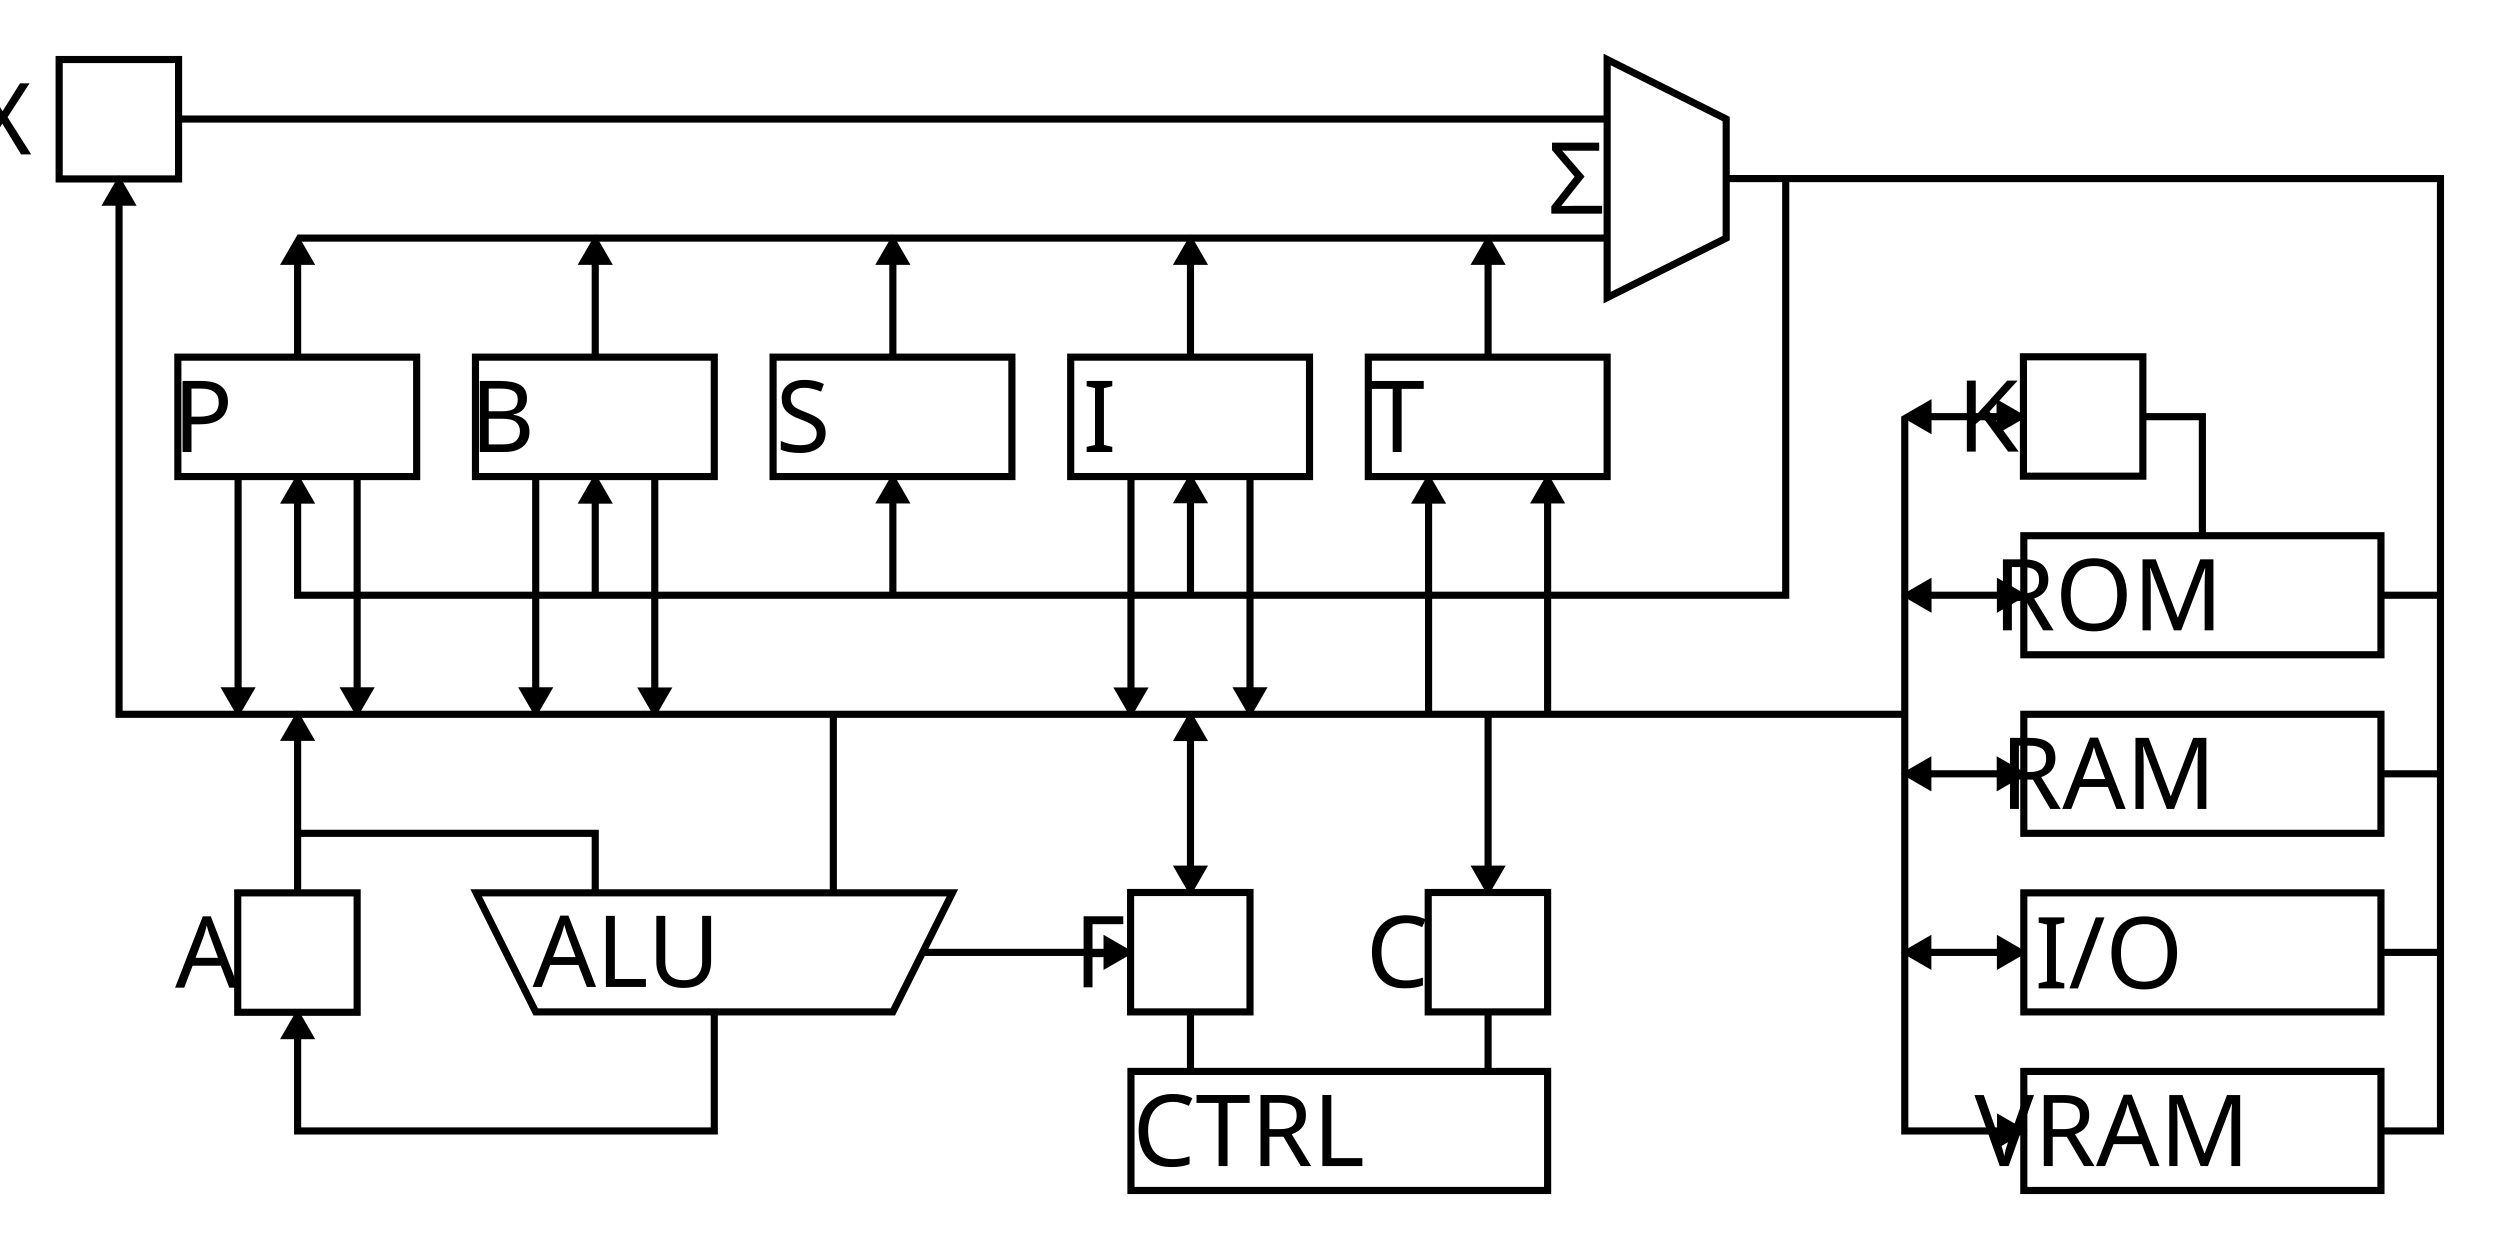
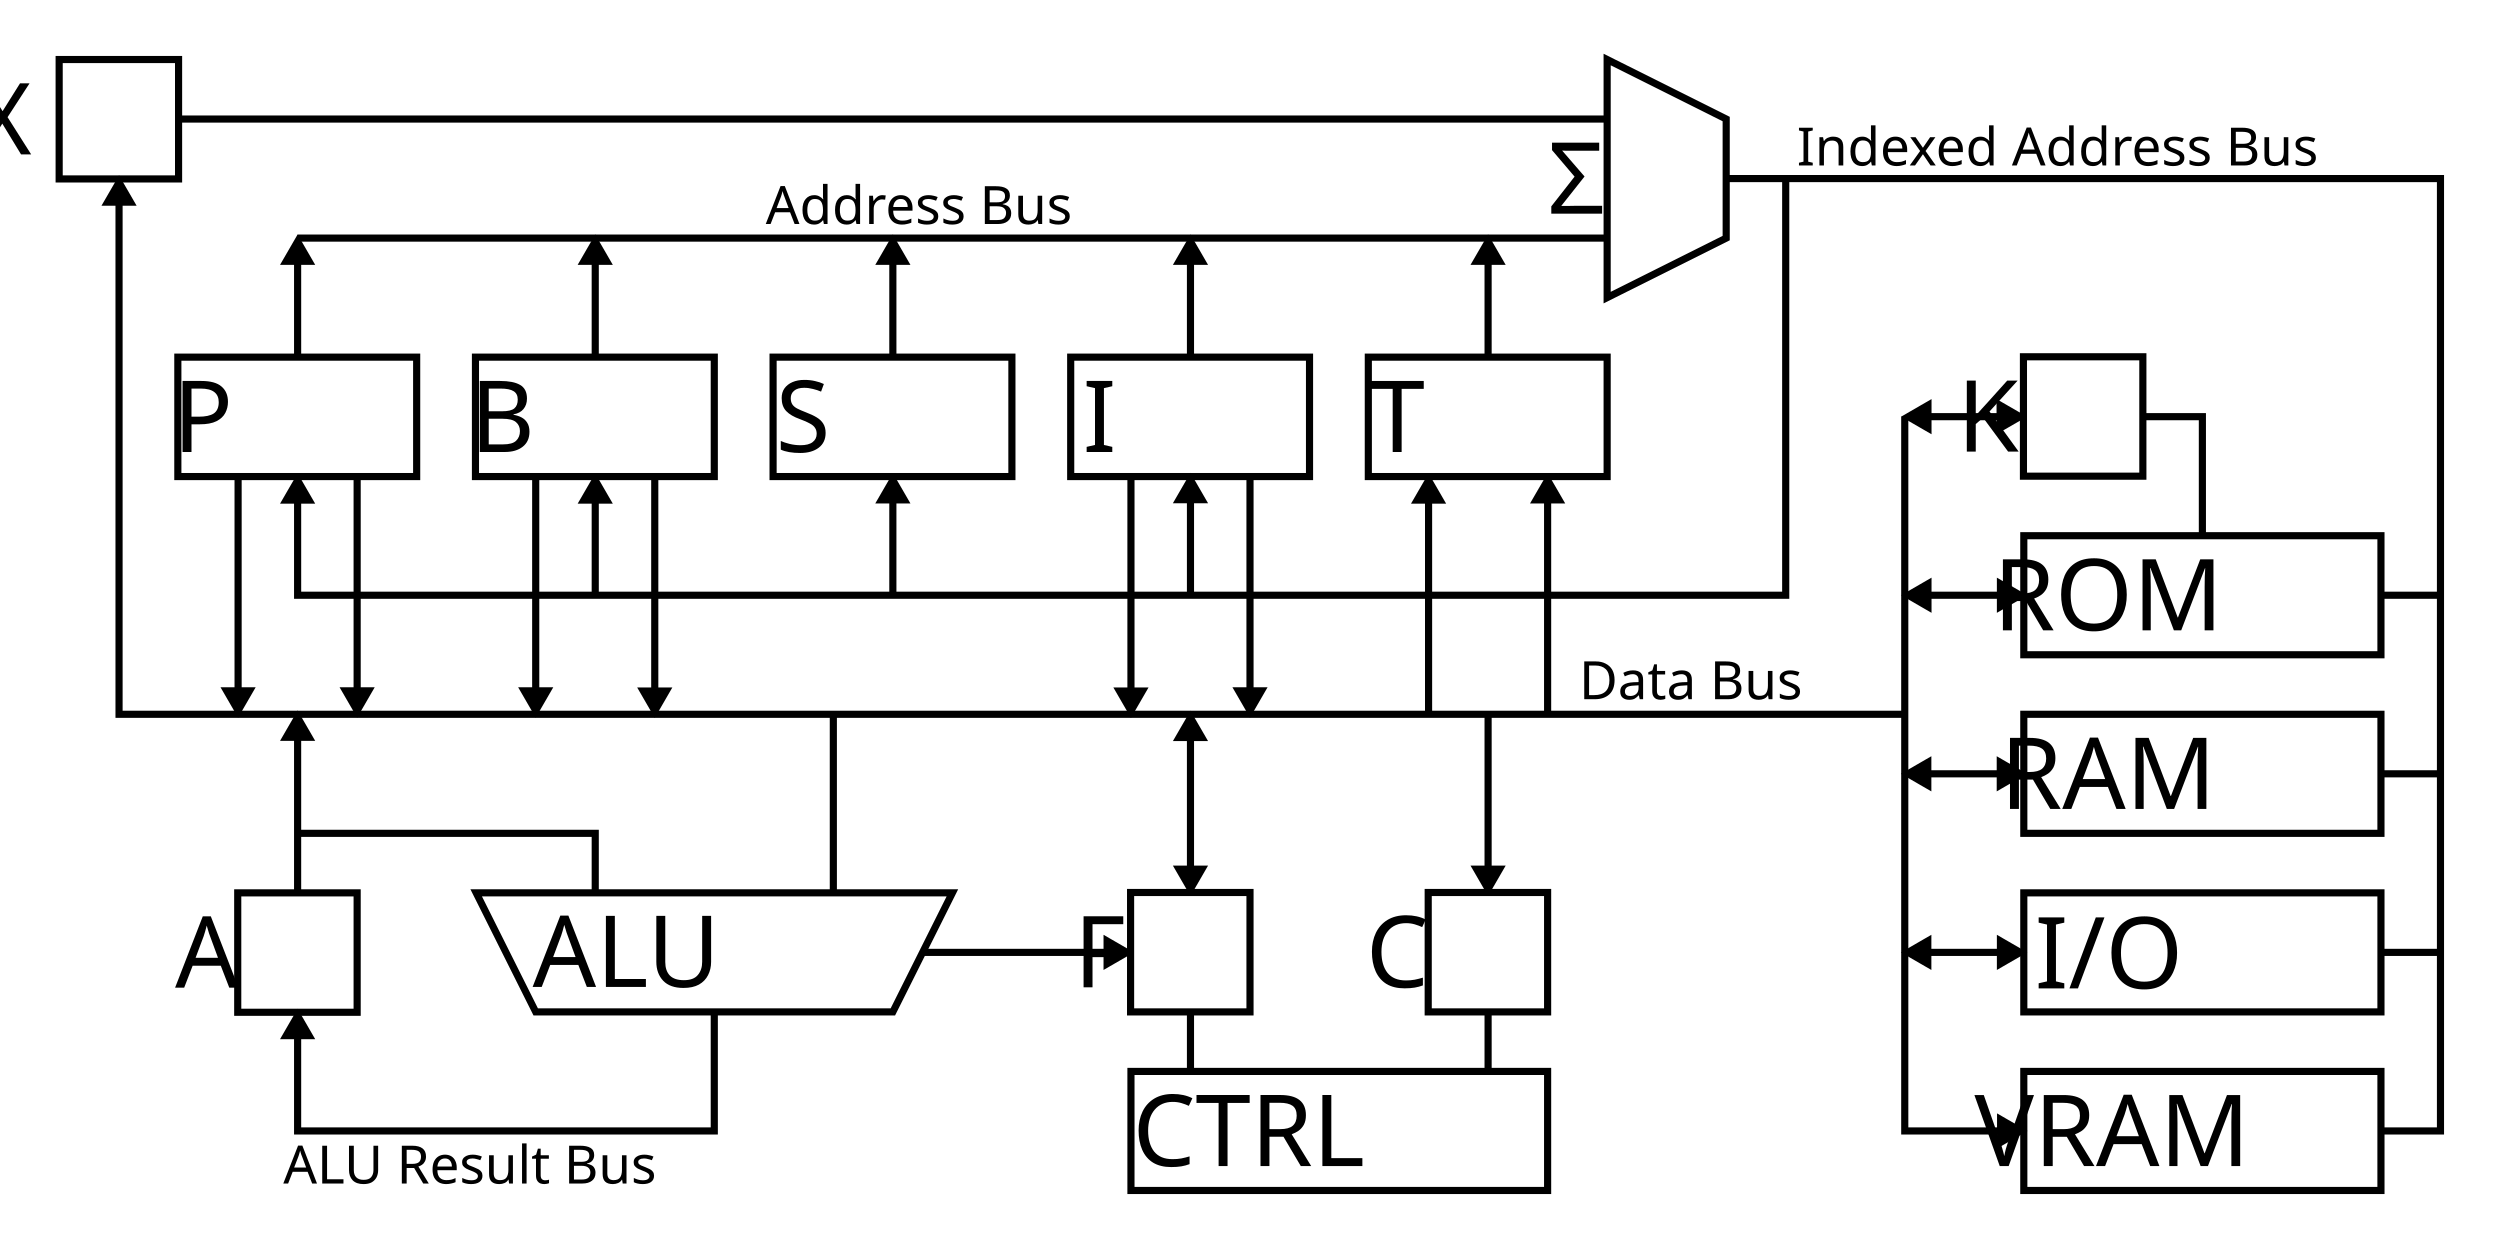
<svg xmlns="http://www.w3.org/2000/svg" width="10.5in" height="5.25in" viewBox="0 0 266.7 133.35" version="1.1" id="svg8">
  <defs id="defs2">
    <marker orient="auto" refY="0" refX="0" id="marker20117" style="overflow:visible">
      <path id="path20115" d="M 5.77,0 -2.88,5 V -5 Z" style="fill:#000000;fill-opacity:1;fill-rule:evenodd;stroke:#000000;stroke-width:1pt;stroke-opacity:1" transform="scale(0.4)" />
    </marker>
    <marker orient="auto" refY="0" refX="0" id="marker19819" style="overflow:visible">
      <path id="path19817" d="M 5.77,0 -2.88,5 V -5 Z" style="fill:#000000;fill-opacity:1;fill-rule:evenodd;stroke:#000000;stroke-width:1pt;stroke-opacity:1" transform="scale(0.4)" />
    </marker>
    <marker style="overflow:visible" id="marker19551" refX="0" refY="0" orient="auto">
      <path transform="scale(0.4)" style="fill:#000000;fill-opacity:1;fill-rule:evenodd;stroke:#000000;stroke-width:1pt;stroke-opacity:1" d="M 5.77,0 -2.88,5 V -5 Z" id="path19549" />
    </marker>
    <marker orient="auto" refY="0" refX="0" id="marker19277" style="overflow:visible">
      <path id="path19275" d="M 5.77,0 -2.88,5 V -5 Z" style="fill:#000000;fill-opacity:1;fill-rule:evenodd;stroke:#000000;stroke-width:1pt;stroke-opacity:1" transform="scale(0.4)" />
    </marker>
    <marker style="overflow:visible" id="marker19021" refX="0" refY="0" orient="auto">
      <path transform="scale(0.4)" style="fill:#000000;fill-opacity:1;fill-rule:evenodd;stroke:#000000;stroke-width:1pt;stroke-opacity:1" d="M 5.77,0 -2.88,5 V -5 Z" id="path19019" />
    </marker>
    <marker orient="auto" refY="0" refX="0" id="marker17859" style="overflow:visible">
      <path id="path17857" d="M 5.77,0 -2.88,5 V -5 Z" style="fill:#000000;fill-opacity:1;fill-rule:evenodd;stroke:#000000;stroke-width:1pt;stroke-opacity:1" transform="scale(0.4)" />
    </marker>
    <marker style="overflow:visible" id="marker17361" refX="0" refY="0" orient="auto">
      <path transform="scale(0.4)" style="fill:#000000;fill-opacity:1;fill-rule:evenodd;stroke:#000000;stroke-width:1pt;stroke-opacity:1" d="M 5.77,0 -2.88,5 V -5 Z" id="path17359" />
    </marker>
    <marker orient="auto" refY="0" refX="0" id="marker16863" style="overflow:visible">
      <path id="path16861" d="M 5.77,0 -2.88,5 V -5 Z" style="fill:#000000;fill-opacity:1;fill-rule:evenodd;stroke:#000000;stroke-width:1pt;stroke-opacity:1" transform="scale(0.4)" />
    </marker>
    <marker style="overflow:visible" id="marker16623" refX="0" refY="0" orient="auto">
      <path transform="scale(0.4)" style="fill:#000000;fill-opacity:1;fill-rule:evenodd;stroke:#000000;stroke-width:1pt;stroke-opacity:1" d="M 5.77,0 -2.88,5 V -5 Z" id="path16621" />
    </marker>
    <marker orient="auto" refY="0" refX="0" id="marker16385" style="overflow:visible">
      <path id="path16383" d="M 5.77,0 -2.88,5 V -5 Z" style="fill:#000000;fill-opacity:1;fill-rule:evenodd;stroke:#000000;stroke-width:1pt;stroke-opacity:1" transform="scale(0.4)" />
    </marker>
    <marker orient="auto" refY="0" refX="0" id="marker16165" style="overflow:visible">
      <path id="path16163" d="M 5.77,0 -2.88,5 V -5 Z" style="fill:#000000;fill-opacity:1;fill-rule:evenodd;stroke:#000000;stroke-width:1pt;stroke-opacity:1" transform="scale(-0.4)" />
    </marker>
    <marker orient="auto" refY="0" refX="0" id="marker15435" style="overflow:visible">
      <path id="path15433" d="M 5.77,0 -2.88,5 V -5 Z" style="fill:#000000;fill-opacity:1;fill-rule:evenodd;stroke:#000000;stroke-width:1pt;stroke-opacity:1" transform="scale(0.4)" />
    </marker>
    <marker style="overflow:visible" id="marker14979" refX="0" refY="0" orient="auto">
      <path transform="scale(0.4)" style="fill:#000000;fill-opacity:1;fill-rule:evenodd;stroke:#000000;stroke-width:1pt;stroke-opacity:1" d="M 5.77,0 -2.88,5 V -5 Z" id="path14977" />
    </marker>
    <marker orient="auto" refY="0" refX="0" id="marker14427" style="overflow:visible">
      <path id="path14425" d="M 5.77,0 -2.88,5 V -5 Z" style="fill:#000000;fill-opacity:1;fill-rule:evenodd;stroke:#000000;stroke-width:1pt;stroke-opacity:1" transform="scale(0.4)" />
    </marker>
    <marker style="overflow:visible" id="marker14103" refX="0" refY="0" orient="auto">
      <path transform="scale(0.4)" style="fill:#000000;fill-opacity:1;fill-rule:evenodd;stroke:#000000;stroke-width:1pt;stroke-opacity:1" d="M 5.77,0 -2.88,5 V -5 Z" id="path14101" />
    </marker>
    <marker orient="auto" refY="0" refX="0" id="marker13791" style="overflow:visible">
      <path id="path13789" d="M 5.77,0 -2.88,5 V -5 Z" style="fill:#000000;fill-opacity:1;fill-rule:evenodd;stroke:#000000;stroke-width:1pt;stroke-opacity:1" transform="scale(0.4)" />
    </marker>
    <marker style="overflow:visible" id="marker13605" refX="0" refY="0" orient="auto">
      <path transform="scale(0.4)" style="fill:#000000;fill-opacity:1;fill-rule:evenodd;stroke:#000000;stroke-width:1pt;stroke-opacity:1" d="M 5.77,0 -2.88,5 V -5 Z" id="path13603" />
    </marker>
    <marker style="overflow:visible" id="marker13427" refX="0" refY="0" orient="auto">
      <path transform="scale(-0.4)" style="fill:#000000;fill-opacity:1;fill-rule:evenodd;stroke:#000000;stroke-width:1pt;stroke-opacity:1" d="M 5.77,0 -2.88,5 V -5 Z" id="path13425" />
    </marker>
    <marker orient="auto" refY="0" refX="0" id="marker12955" style="overflow:visible">
      <path id="path12953" d="M 5.77,0 -2.88,5 V -5 Z" style="fill:#000000;fill-opacity:1;fill-rule:evenodd;stroke:#000000;stroke-width:1pt;stroke-opacity:1" transform="scale(0.4)" />
    </marker>
    <marker style="overflow:visible" id="marker12793" refX="0" refY="0" orient="auto">
      <path transform="scale(0.4)" style="fill:#000000;fill-opacity:1;fill-rule:evenodd;stroke:#000000;stroke-width:1pt;stroke-opacity:1" d="M 5.77,0 -2.88,5 V -5 Z" id="path12791" />
    </marker>
    <marker orient="auto" refY="0" refX="0" id="marker12231" style="overflow:visible">
      <path id="path12229" d="M 5.77,0 -2.88,5 V -5 Z" style="fill:#000000;fill-opacity:1;fill-rule:evenodd;stroke:#000000;stroke-width:1pt;stroke-opacity:1" transform="scale(0.4)" />
    </marker>
    <marker style="overflow:visible" id="marker11661" refX="0" refY="0" orient="auto">
      <path transform="scale(0.4)" style="fill:#000000;fill-opacity:1;fill-rule:evenodd;stroke:#000000;stroke-width:1pt;stroke-opacity:1" d="M 5.77,0 -2.88,5 V -5 Z" id="path11659" />
    </marker>
    <marker orient="auto" refY="0" refX="0" id="marker11133" style="overflow:visible">
      <path id="path11131" d="M 5.77,0 -2.88,5 V -5 Z" style="fill:#000000;fill-opacity:1;fill-rule:evenodd;stroke:#000000;stroke-width:1pt;stroke-opacity:1" transform="scale(0.4)" />
    </marker>
    <marker style="overflow:visible" id="marker10611" refX="0" refY="0" orient="auto">
      <path transform="scale(0.4)" style="fill:#000000;fill-opacity:1;fill-rule:evenodd;stroke:#000000;stroke-width:1pt;stroke-opacity:1" d="M 5.77,0 -2.88,5 V -5 Z" id="path10609" />
    </marker>
    <marker orient="auto" refY="0" refX="0" id="marker10473" style="overflow:visible">
      <path id="path10471" d="M 5.77,0 -2.88,5 V -5 Z" style="fill:#000000;fill-opacity:1;fill-rule:evenodd;stroke:#000000;stroke-width:1pt;stroke-opacity:1" transform="scale(0.4)" />
    </marker>
    <marker style="overflow:visible" id="marker9605" refX="0" refY="0" orient="auto">
      <path transform="scale(0.4)" style="fill:#000000;fill-opacity:1;fill-rule:evenodd;stroke:#000000;stroke-width:1pt;stroke-opacity:1" d="M 5.77,0 -2.88,5 V -5 Z" id="path9603" />
    </marker>
    <marker style="overflow:visible" id="marker9493" refX="0" refY="0" orient="auto">
      <path transform="scale(-0.4)" style="fill:#000000;fill-opacity:1;fill-rule:evenodd;stroke:#000000;stroke-width:1pt;stroke-opacity:1" d="M 5.77,0 -2.88,5 V -5 Z" id="path9491" />
    </marker>
    <marker orient="auto" refY="0" refX="0" id="marker9073" style="overflow:visible">
      <path id="path9071" d="M 5.77,0 -2.88,5 V -5 Z" style="fill:#000000;fill-opacity:1;fill-rule:evenodd;stroke:#000000;stroke-width:1pt;stroke-opacity:1" transform="scale(0.4)" />
    </marker>
    <marker orient="auto" refY="0" refX="0" id="marker8973" style="overflow:visible">
      <path id="path8971" d="M 5.77,0 -2.88,5 V -5 Z" style="fill:#000000;fill-opacity:1;fill-rule:evenodd;stroke:#000000;stroke-width:1pt;stroke-opacity:1" transform="scale(-0.4)" />
    </marker>
    <marker style="overflow:visible" id="marker8265" refX="0" refY="0" orient="auto">
      <path transform="scale(0.4)" style="fill:#000000;fill-opacity:1;fill-rule:evenodd;stroke:#000000;stroke-width:1pt;stroke-opacity:1" d="M 5.77,0 -2.88,5 V -5 Z" id="path8263" />
    </marker>
    <marker style="overflow:visible" id="marker8177" refX="0" refY="0" orient="auto">
      <path transform="scale(-0.4)" style="fill:#000000;fill-opacity:1;fill-rule:evenodd;stroke:#000000;stroke-width:1pt;stroke-opacity:1" d="M 5.77,0 -2.88,5 V -5 Z" id="path8175" />
    </marker>
    <marker style="overflow:visible" id="marker8075" refX="0" refY="0" orient="auto">
      <path transform="scale(0.4)" style="fill:#000000;fill-opacity:1;fill-rule:evenodd;stroke:#000000;stroke-width:1pt;stroke-opacity:1" d="M 5.77,0 -2.88,5 V -5 Z" id="path8073" />
    </marker>
    <marker orient="auto" refY="0" refX="0" id="TriangleInM" style="overflow:visible">
      <path id="path5015" d="M 5.77,0 -2.88,5 V -5 Z" style="fill:#000000;fill-opacity:1;fill-rule:evenodd;stroke:#000000;stroke-width:1pt;stroke-opacity:1" transform="scale(-0.4)" />
    </marker>
    <marker orient="auto" refY="0" refX="0" id="TriangleInS" style="overflow:visible">
      <path id="path5018" d="M 5.77,0 -2.88,5 V -5 Z" style="fill:#000000;fill-opacity:1;fill-rule:evenodd;stroke:#000000;stroke-width:1pt;stroke-opacity:1" transform="scale(-0.2)" />
    </marker>
    <marker orient="auto" refY="0" refX="0" id="TriangleOutM" style="overflow:visible">
      <path id="path5024" d="M 5.77,0 -2.88,5 V -5 Z" style="fill:#000000;fill-opacity:1;fill-rule:evenodd;stroke:#000000;stroke-width:1pt;stroke-opacity:1" transform="scale(0.4)" />
    </marker>
    <marker orient="auto-start-reverse" refY="3" refX="5" id="ExperimentalArrow">
      <path id="path5132" d="M 10,3 0,6 V 0 Z" style="fill:context-stroke;stroke:#000000;stroke-opacity:1" />
    </marker>
    <marker orient="auto" refY="0" refX="0" id="Arrow2Send" style="overflow:visible">
      <path id="path4912" style="fill:#000000;fill-opacity:1;fill-rule:evenodd;stroke:#000000;stroke-width:0.625;stroke-linejoin:round;stroke-opacity:1" d="M 8.719,4.034 -2.207,0.016 8.719,-4.002 c -1.745,2.372 -1.735,5.617 -6e-7,8.035 z" transform="matrix(-0.3,0,0,-0.3,0.69,0)" />
    </marker>
    <marker orient="auto" refY="0" refX="0" id="marker5315" style="overflow:visible">
      <path id="path5313" style="fill:#000000;fill-opacity:1;fill-rule:evenodd;stroke:#000000;stroke-width:0.625;stroke-linejoin:round;stroke-opacity:1" d="M 8.719,4.034 -2.207,0.016 8.719,-4.002 c -1.745,2.372 -1.735,5.617 -6e-7,8.035 z" transform="matrix(-1.1,0,0,-1.1,-1.1,0)" />
    </marker>
    <marker orient="auto" refY="0" refX="0" id="Arrow1Send" style="overflow:visible">
      <path id="path4894" d="M 0,0 5,-5 -12.5,0 5,5 Z" style="fill:#000000;fill-opacity:1;fill-rule:evenodd;stroke:#000000;stroke-width:1pt;stroke-opacity:1" transform="matrix(-0.2,0,0,-0.2,-1.2,0)" />
    </marker>
    <marker orient="auto" refY="0" refX="0" id="DiamondSstart" style="overflow:visible">
      <path id="path4973" d="M 0,-7.071 -7.071,0 0,7.071 7.071,0 Z" style="fill:#000000;fill-opacity:1;fill-rule:evenodd;stroke:#000000;stroke-width:1pt;stroke-opacity:1" transform="matrix(0.2,0,0,0.2,1.2,0)" />
    </marker>
    <marker orient="auto" refY="0" refX="0" id="Arrow2Lend" style="overflow:visible">
      <path id="path4900" style="fill:#000000;fill-opacity:1;fill-rule:evenodd;stroke:#000000;stroke-width:0.625;stroke-linejoin:round;stroke-opacity:1" d="M 8.719,4.034 -2.207,0.016 8.719,-4.002 c -1.745,2.372 -1.735,5.617 -6e-7,8.035 z" transform="matrix(-1.1,0,0,-1.1,-1.1,0)" />
    </marker>
    <marker orient="auto" refY="0" refX="0" id="Arrow1Lstart" style="overflow:visible">
      <path id="path4879" d="M 0,0 5,-5 -12.5,0 5,5 Z" style="fill:#000000;fill-opacity:1;fill-rule:evenodd;stroke:#000000;stroke-width:1pt;stroke-opacity:1" transform="matrix(0.8,0,0,0.8,10,0)" />
    </marker>
    <marker orient="auto" refY="0" refX="0" id="TriangleInL" style="overflow:visible">
      <path id="path5012" d="M 5.77,0 -2.88,5 V -5 Z" style="fill:#000000;fill-opacity:1;fill-rule:evenodd;stroke:#000000;stroke-width:1pt;stroke-opacity:1" transform="scale(-0.8)" />
    </marker>
  </defs>
  <g id="layer1" transform="translate(0,-163.65)">
    <g id="g4744" transform="translate(-25.4,57.18914)" style="stroke-width:0.762;stroke-miterlimit:4;stroke-dasharray:none">
      <path id="path3715" d="M 44.372,144.561 V 157.3 H 69.85 v -12.739 z" style="fill:none;stroke:#000000;stroke-width:0.762;stroke-linecap:butt;stroke-linejoin:miter;stroke-miterlimit:4;stroke-dasharray:none;stroke-opacity:1" />
      <text id="text3727" y="154.679" x="56.716" style="font-style:normal;font-variant:normal;font-weight:normal;font-stretch:normal;font-size:10.616px;line-height:1.25;font-family:'Fira Code';-inkscape-font-specification:'Fira Code, Normal';font-variant-ligatures:normal;font-variant-caps:normal;font-variant-numeric:normal;font-feature-settings:normal;text-align:center;letter-spacing:0px;word-spacing:0px;writing-mode:lr-tb;text-anchor:middle;fill:#000000;fill-opacity:1;stroke:none;stroke-width:0.762;stroke-miterlimit:4;stroke-dasharray:none" xml:space="preserve">
        <tspan style="font-style:normal;font-variant:normal;font-weight:normal;font-stretch:normal;font-size:10.616px;font-family:'Fira Code';-inkscape-font-specification:'Fira Code, Normal';font-variant-ligatures:normal;font-variant-caps:normal;font-variant-numeric:normal;font-feature-settings:normal;text-align:center;writing-mode:lr-tb;text-anchor:middle;stroke-width:0.762;stroke-miterlimit:4;stroke-dasharray:none" y="154.679" x="56.716" id="tspan3725">P</tspan>
      </text>
    </g>
    <g id="g4739" transform="translate(-25.4,57.18914)" style="stroke-width:0.762;stroke-miterlimit:4;stroke-dasharray:none">
      <path style="fill:none;stroke:#000000;stroke-width:0.762;stroke-linecap:butt;stroke-linejoin:miter;stroke-miterlimit:4;stroke-dasharray:none;stroke-opacity:1" d="M 76.122,144.561 V 157.3 H 101.6 v -12.739 z" id="path3734" />
      <text xml:space="preserve" style="font-style:normal;font-variant:normal;font-weight:normal;font-stretch:normal;font-size:10.616px;line-height:1.25;font-family:'Fira Code';-inkscape-font-specification:'Fira Code, Normal';font-variant-ligatures:normal;font-variant-caps:normal;font-variant-numeric:normal;font-feature-settings:normal;text-align:center;letter-spacing:0px;word-spacing:0px;writing-mode:lr-tb;text-anchor:middle;fill:#000000;fill-opacity:1;stroke:none;stroke-width:0.762;stroke-miterlimit:4;stroke-dasharray:none" x="88.665" y="154.679" id="text3738">
        <tspan y="154.679" x="88.665" id="tspan4633">B</tspan>
      </text>
    </g>
    <g id="g4729" transform="translate(-25.4,57.18914)" style="stroke-width:0.762;stroke-miterlimit:4;stroke-dasharray:none">
      <path style="fill:none;stroke:#000000;stroke-width:0.762;stroke-linecap:butt;stroke-linejoin:miter;stroke-miterlimit:4;stroke-dasharray:none;stroke-opacity:1" d="M 139.622,144.561 V 157.3 H 165.1 v -12.739 z" id="path3742" />
      <text xml:space="preserve" style="font-style:normal;font-variant:normal;font-weight:normal;font-stretch:normal;font-size:10.616px;line-height:1.25;font-family:'Fira Code';-inkscape-font-specification:'Fira Code, Normal';font-variant-ligatures:normal;font-variant-caps:normal;font-variant-numeric:normal;font-feature-settings:normal;text-align:center;letter-spacing:0px;word-spacing:0px;writing-mode:lr-tb;text-anchor:middle;fill:#000000;fill-opacity:1;stroke:none;stroke-width:0.762;stroke-miterlimit:4;stroke-dasharray:none" x="152.361" y="154.679" id="text3746">
        <tspan y="154.679" x="152.361" id="tspan4637">I</tspan>
      </text>
    </g>
    <g id="g4734" transform="translate(-25.4,57.18914)" style="stroke-width:0.762;stroke-miterlimit:4;stroke-dasharray:none">
      <path id="path3750" d="M 107.872,144.561 V 157.3 H 133.35 v -12.739 z" style="fill:none;stroke:#000000;stroke-width:0.762;stroke-linecap:butt;stroke-linejoin:miter;stroke-miterlimit:4;stroke-dasharray:none;stroke-opacity:1" />
      <text id="text3754" y="154.676" x="120.72" style="font-style:normal;font-variant:normal;font-weight:normal;font-stretch:normal;font-size:10.616px;line-height:1.25;font-family:'Fira Code';-inkscape-font-specification:'Fira Code, Normal';font-variant-ligatures:normal;font-variant-caps:normal;font-variant-numeric:normal;font-feature-settings:normal;text-align:center;letter-spacing:0px;word-spacing:0px;writing-mode:lr-tb;text-anchor:middle;fill:#000000;fill-opacity:1;stroke:none;stroke-width:0.762;stroke-miterlimit:4;stroke-dasharray:none" xml:space="preserve">
        <tspan y="154.676" x="120.72" id="tspan4635">S</tspan>
      </text>
    </g>
    <g id="g4724" transform="translate(-25.4,57.18914)" style="stroke-width:0.762;stroke-miterlimit:4;stroke-dasharray:none">
      <path id="path3758" d="M 171.372,144.561 V 157.3 H 196.85 v -12.739 z" style="fill:none;stroke:#000000;stroke-width:0.762;stroke-linecap:butt;stroke-linejoin:miter;stroke-miterlimit:4;stroke-dasharray:none;stroke-opacity:1" />
      <text id="text3762" y="154.679" x="184.114" style="font-style:normal;font-variant:normal;font-weight:normal;font-stretch:normal;font-size:10.616px;line-height:1.25;font-family:'Fira Code';-inkscape-font-specification:'Fira Code, Normal';font-variant-ligatures:normal;font-variant-caps:normal;font-variant-numeric:normal;font-feature-settings:normal;text-align:center;letter-spacing:0px;word-spacing:0px;writing-mode:lr-tb;text-anchor:middle;fill:#000000;fill-opacity:1;stroke:none;stroke-width:0.762;stroke-miterlimit:4;stroke-dasharray:none" xml:space="preserve">
        <tspan y="154.679" x="184.114" id="tspan4639">T</tspan>
      </text>
    </g>
    <g id="g4750" transform="translate(-25.4,57.18914)" style="stroke-width:0.762;stroke-miterlimit:4;stroke-dasharray:none">
      <g id="g4616" style="stroke-width:0.762;stroke-miterlimit:4;stroke-dasharray:none">
        <path id="path3766" d="M 31.711,112.811 V 125.55 H 44.45 v -12.739 z" style="fill:none;stroke:#000000;stroke-width:0.762;stroke-linecap:butt;stroke-linejoin:miter;stroke-miterlimit:4;stroke-dasharray:none;stroke-opacity:1" />
        <text id="text3770" y="122.929" x="38.08" style="font-style:normal;font-variant:normal;font-weight:normal;font-stretch:normal;font-size:10.616px;line-height:1.25;font-family:'Fira Code';-inkscape-font-specification:'Fira Code, Normal';font-variant-ligatures:normal;font-variant-caps:normal;font-variant-numeric:normal;font-feature-settings:normal;text-align:center;letter-spacing:0px;word-spacing:0px;writing-mode:lr-tb;text-anchor:middle;fill:#000000;fill-opacity:1;stroke:none;stroke-width:0.762;stroke-miterlimit:4;stroke-dasharray:none" xml:space="preserve">
          <tspan id="tspan4611" x="38.08" y="122.929">X</tspan>
        </text>
      </g>
    </g>
    <g id="g4768" transform="translate(0,63.46086)" style="stroke-width:0.762;stroke-miterlimit:4;stroke-dasharray:none">
      <path id="path4592" d="m 215.861,138.25 v 12.739 H 228.6 V 138.25 Z" style="fill:none;stroke:#000000;stroke-width:0.762;stroke-linecap:butt;stroke-linejoin:miter;stroke-miterlimit:4;stroke-dasharray:none;stroke-opacity:1" />
      <text id="text4596" y="148.368" x="221.732" style="font-style:normal;font-variant:normal;font-weight:normal;font-stretch:normal;font-size:10.616px;line-height:1.25;font-family:'Fira Code';-inkscape-font-specification:'Fira Code, Normal';font-variant-ligatures:normal;font-variant-caps:normal;font-variant-numeric:normal;font-feature-settings:normal;text-align:center;letter-spacing:0px;word-spacing:0px;writing-mode:lr-tb;text-anchor:middle;fill:#000000;fill-opacity:1;stroke:none;stroke-width:0.762;stroke-miterlimit:4;stroke-dasharray:none" xml:space="preserve">
        <tspan style="stroke-width:0.762;stroke-miterlimit:4;stroke-dasharray:none" id="tspan4646" x="221.732" y="148.368">K</tspan>
      </text>
    </g>
    <g id="g4719" transform="translate(-31.75,57.15)" style="stroke-width:0.762;stroke-miterlimit:4;stroke-dasharray:none">
      <path id="path4590" d="m 203.2,138.25 12.7,-6.35 v -12.7 l -12.7,-6.35 z" style="fill:none;stroke:#000000;stroke-width:0.762;stroke-linecap:butt;stroke-linejoin:miter;stroke-miterlimit:4;stroke-dasharray:none;stroke-opacity:1" />
      <text xml:space="preserve" style="font-style:normal;font-variant:normal;font-weight:normal;font-stretch:normal;font-size:10.616px;line-height:1.25;font-family:'Fira Code';-inkscape-font-specification:'Fira Code, Normal';font-variant-ligatures:normal;font-variant-caps:normal;font-variant-numeric:normal;font-feature-settings:normal;text-align:center;letter-spacing:0px;word-spacing:0px;writing-mode:lr-tb;text-anchor:middle;fill:#000000;fill-opacity:1;stroke:none;stroke-width:0.762;stroke-miterlimit:4;stroke-dasharray:none" x="209.55" y="129.298" id="text4650">
        <tspan style="stroke-width:0.762;stroke-miterlimit:4;stroke-dasharray:none" id="tspan4654" x="209.55" y="129.298">Σ</tspan>
      </text>
    </g>
    <g id="g4694" transform="translate(-25.4,63.53914)" style="stroke-width:0.762;stroke-miterlimit:4;stroke-dasharray:none">
      <path style="fill:none;stroke:#000000;stroke-width:0.762;stroke-linecap:butt;stroke-linejoin:miter;stroke-miterlimit:4;stroke-dasharray:none;stroke-opacity:1" d="M 50.761,195.361 V 208.1 H 63.5 v -12.739 z" id="path4600" />
      <text xml:space="preserve" style="font-style:normal;font-variant:normal;font-weight:normal;font-stretch:normal;font-size:10.616px;line-height:1.25;font-family:'Fira Code';-inkscape-font-specification:'Fira Code, Normal';font-variant-ligatures:normal;font-variant-caps:normal;font-variant-numeric:normal;font-feature-settings:normal;text-align:center;letter-spacing:0px;word-spacing:0px;writing-mode:lr-tb;text-anchor:middle;fill:#000000;fill-opacity:1;stroke:none;stroke-width:0.762;stroke-miterlimit:4;stroke-dasharray:none" x="57.13" y="205.479" id="text4604">
        <tspan y="205.479" x="57.13" id="tspan4644">A</tspan>
      </text>
    </g>
    <g id="g4704" transform="translate(6.35,63.5)" style="stroke-width:0.762;stroke-miterlimit:4;stroke-dasharray:none">
      <path id="path4663" d="M 114.261,195.361 V 208.1 H 127 v -12.739 z" style="fill:none;stroke:#000000;stroke-width:0.762;stroke-linecap:butt;stroke-linejoin:miter;stroke-miterlimit:4;stroke-dasharray:none;stroke-opacity:1" />
      <text id="text4667" y="205.479" x="120.63" style="font-style:normal;font-variant:normal;font-weight:normal;font-stretch:normal;font-size:10.616px;line-height:1.25;font-family:'Fira Code';-inkscape-font-specification:'Fira Code, Normal';font-variant-ligatures:normal;font-variant-caps:normal;font-variant-numeric:normal;font-feature-settings:normal;text-align:center;letter-spacing:0px;word-spacing:0px;writing-mode:lr-tb;text-anchor:middle;fill:#000000;fill-opacity:1;stroke:none;stroke-width:0.762;stroke-miterlimit:4;stroke-dasharray:none" xml:space="preserve">
        <tspan id="tspan4681" x="120.63" y="205.479">F</tspan>
      </text>
    </g>
    <g id="g4709" transform="translate(6.35,63.5)" style="stroke-width:0.762;stroke-miterlimit:4;stroke-dasharray:none">
      <path style="fill:none;stroke:#000000;stroke-width:0.762;stroke-linecap:butt;stroke-linejoin:miter;stroke-miterlimit:4;stroke-dasharray:none;stroke-opacity:1" d="M 146.011,195.361 V 208.1 H 158.75 v -12.739 z" id="path4669" />
      <text xml:space="preserve" style="font-style:normal;font-variant:normal;font-weight:normal;font-stretch:normal;font-size:10.616px;line-height:1.25;font-family:'Fira Code';-inkscape-font-specification:'Fira Code, Normal';font-variant-ligatures:normal;font-variant-caps:normal;font-variant-numeric:normal;font-feature-settings:normal;text-align:center;letter-spacing:0px;word-spacing:0px;writing-mode:lr-tb;text-anchor:middle;fill:#000000;fill-opacity:1;stroke:none;stroke-width:0.762;stroke-miterlimit:4;stroke-dasharray:none" x="152.38" y="205.479" id="text4673">
        <tspan id="tspan4683" x="152.38" y="205.479">C</tspan>
      </text>
    </g>
    <g id="g7791" transform="translate(-6.35,76.2)">
      <path style="fill:none;stroke:#000000;stroke-width:0.762;stroke-linecap:butt;stroke-linejoin:miter;stroke-miterlimit:4;stroke-dasharray:none;stroke-opacity:1" d="m 57.15,182.7 6.35,12.7 h 38.1 l 6.35,-12.7 z" id="path4661" />
      <text id="text4687" y="192.736" x="82.833" style="font-style:normal;font-variant:normal;font-weight:normal;font-stretch:normal;font-size:10.616px;line-height:1.25;font-family:'Fira Code';-inkscape-font-specification:'Fira Code, Normal';font-variant-ligatures:normal;font-variant-caps:normal;font-variant-numeric:normal;font-feature-settings:normal;text-align:center;letter-spacing:0px;word-spacing:0px;writing-mode:lr-tb;text-anchor:middle;fill:#000000;fill-opacity:1;stroke:none;stroke-width:0.762;stroke-miterlimit:4;stroke-dasharray:none" xml:space="preserve">
        <tspan y="192.736" x="82.833" id="tspan4689">ALU</tspan>
      </text>
    </g>
    <text xml:space="preserve" style="font-style:normal;font-weight:normal;font-size:10.583px;line-height:1.25;font-family:sans-serif;letter-spacing:0px;word-spacing:0px;fill:#000000;fill-opacity:1;stroke:none;stroke-width:0.265" x="209.55" y="170" id="text4756">
      <tspan id="tspan4754" x="209.55" y="179.364" style="stroke-width:0.265" />
    </text>
    <g id="g4856" transform="translate(0,63.5)" style="stroke-width:0.762;stroke-miterlimit:4;stroke-dasharray:none">
      <path id="path4752" d="M 254,170 V 157.3 H 215.9 V 170 Z" style="fill:none;stroke:#000000;stroke-width:0.762;stroke-linecap:butt;stroke-linejoin:miter;stroke-miterlimit:4;stroke-dasharray:none;stroke-opacity:1" />
      <text xml:space="preserve" style="font-style:normal;font-variant:normal;font-weight:normal;font-stretch:normal;font-size:10.616px;line-height:1.25;font-family:'Fira Code';-inkscape-font-specification:'Fira Code, Normal';font-variant-ligatures:normal;font-variant-caps:normal;font-variant-numeric:normal;font-feature-settings:normal;text-align:center;letter-spacing:0px;word-spacing:0px;writing-mode:lr-tb;text-anchor:middle;fill:#000000;fill-opacity:1;stroke:none;stroke-width:0.762;stroke-miterlimit:4;stroke-dasharray:none" x="234.563" y="167.395" id="text4763">
        <tspan y="167.395" x="234.563" id="tspan4772">ROM</tspan>
      </text>
    </g>
    <g id="g4861" transform="translate(0,63.5)" style="stroke-width:0.762;stroke-miterlimit:4;stroke-dasharray:none">
      <path style="fill:none;stroke:#000000;stroke-width:0.762;stroke-linecap:butt;stroke-linejoin:miter;stroke-miterlimit:4;stroke-dasharray:none;stroke-opacity:1" d="m 254,189.05 v -12.7 h -38.1 v 12.7 z" id="path4774" />
      <text id="text4778" y="186.448" x="234.563" style="font-style:normal;font-variant:normal;font-weight:normal;font-stretch:normal;font-size:10.616px;line-height:1.25;font-family:'Fira Code';-inkscape-font-specification:'Fira Code, Normal';font-variant-ligatures:normal;font-variant-caps:normal;font-variant-numeric:normal;font-feature-settings:normal;text-align:center;letter-spacing:0px;word-spacing:0px;writing-mode:lr-tb;text-anchor:middle;fill:#000000;fill-opacity:1;stroke:none;stroke-width:0.762;stroke-miterlimit:4;stroke-dasharray:none" xml:space="preserve">
        <tspan y="186.448" x="234.563" id="tspan4786">RAM</tspan>
      </text>
    </g>
    <g id="g4866" transform="translate(0,63.5)" style="stroke-width:0.762;stroke-miterlimit:4;stroke-dasharray:none">
      <path id="path4780" d="m 254,227.15 v -12.7 h -38.1 v 12.7 z" style="fill:none;stroke:#000000;stroke-width:0.762;stroke-linecap:butt;stroke-linejoin:miter;stroke-miterlimit:4;stroke-dasharray:none;stroke-opacity:1" />
      <text xml:space="preserve" style="font-style:normal;font-variant:normal;font-weight:normal;font-stretch:normal;font-size:10.616px;line-height:1.25;font-family:'Fira Code';-inkscape-font-specification:'Fira Code, Normal';font-variant-ligatures:normal;font-variant-caps:normal;font-variant-numeric:normal;font-feature-settings:normal;text-align:center;letter-spacing:0px;word-spacing:0px;writing-mode:lr-tb;text-anchor:middle;fill:#000000;fill-opacity:1;stroke:none;stroke-width:0.762;stroke-miterlimit:4;stroke-dasharray:none" x="234.983" y="224.548" id="text4784">
        <tspan y="224.548" x="234.983" id="tspan4788">VRAM</tspan>
      </text>
    </g>
    <g id="g4871" transform="translate(0,63.5)" style="stroke-width:0.762;stroke-miterlimit:4;stroke-dasharray:none">
      <path id="path4790" d="m 254,208.1 v -12.7 h -38.1 v 12.7 z" style="fill:none;stroke:#000000;stroke-width:0.762;stroke-linecap:butt;stroke-linejoin:miter;stroke-miterlimit:4;stroke-dasharray:none;stroke-opacity:1" />
      <text xml:space="preserve" style="font-style:normal;font-variant:normal;font-weight:normal;font-stretch:normal;font-size:10.616px;line-height:1.25;font-family:'Fira Code';-inkscape-font-specification:'Fira Code, Normal';font-variant-ligatures:normal;font-variant-caps:normal;font-variant-numeric:normal;font-feature-settings:normal;text-align:center;letter-spacing:0px;word-spacing:0px;writing-mode:lr-tb;text-anchor:middle;fill:#000000;fill-opacity:1;stroke:none;stroke-width:0.762;stroke-miterlimit:4;stroke-dasharray:none" x="234.642" y="205.596" id="text4794">
        <tspan y="205.596" x="234.642" id="tspan4796">I/O</tspan>
      </text>
    </g>
    <g id="g7799" transform="translate(-6.35,76.2)">
      <path style="fill:none;stroke:#000000;stroke-width:0.762;stroke-linecap:butt;stroke-linejoin:miter;stroke-miterlimit:4;stroke-dasharray:none;stroke-opacity:1" d="m 171.45,214.45 v -12.7 H 127 v 12.7 z" id="path4798" />
      <text id="text4802" y="211.845" x="149.225" style="font-style:normal;font-variant:normal;font-weight:normal;font-stretch:normal;font-size:10.616px;line-height:1.25;font-family:'Fira Code';-inkscape-font-specification:'Fira Code, Normal';font-variant-ligatures:normal;font-variant-caps:normal;font-variant-numeric:normal;font-feature-settings:normal;text-align:center;letter-spacing:0px;word-spacing:0px;writing-mode:lr-tb;text-anchor:middle;fill:#000000;fill-opacity:1;stroke:none;stroke-width:0.762;stroke-miterlimit:4;stroke-dasharray:none" xml:space="preserve">
        <tspan y="211.845" x="149.225" id="tspan4806">CTRL</tspan>
      </text>
    </g>
    <path style="fill:none;stroke:#000000;stroke-width:0.762;stroke-linecap:butt;stroke-linejoin:miter;stroke-miterlimit:4;stroke-dasharray:none;stroke-opacity:1" d="m 228.6,208.1 h 6.35 v 12.7" id="path7941" />
    <path style="fill:none;stroke:#000000;stroke-width:0.762;stroke-linecap:butt;stroke-linejoin:miter;stroke-miterlimit:4;stroke-dasharray:none;stroke-opacity:1" d="m 184.15,182.7 h 76.2 V 284.3 H 254" id="path7943" />
    <path style="fill:none;stroke:#000000;stroke-width:0.762;stroke-linecap:butt;stroke-linejoin:miter;stroke-miterlimit:4;stroke-dasharray:none;stroke-opacity:1" d="M 260.35,227.15 H 254" id="path7945" />
    <path style="fill:none;stroke:#000000;stroke-width:0.762;stroke-linecap:butt;stroke-linejoin:miter;stroke-miterlimit:4;stroke-dasharray:none;stroke-opacity:1" d="M 260.35,246.2 H 254" id="path7947" />
    <path style="fill:none;stroke:#000000;stroke-width:0.762;stroke-linecap:butt;stroke-linejoin:miter;stroke-miterlimit:4;stroke-dasharray:none;stroke-opacity:1" d="M 260.35,265.25 H 254" id="path7949" />
    <path style="fill:none;stroke:#000000;stroke-width:0.762;stroke-linecap:butt;stroke-linejoin:miter;stroke-miterlimit:4;stroke-dasharray:none;stroke-opacity:1" d="m 19.05,176.35 h 152.4" id="path7951" />
    <path style="fill:none;stroke:#000000;stroke-width:0.762;stroke-linecap:butt;stroke-linejoin:miter;stroke-miterlimit:4;stroke-dasharray:none;stroke-opacity:1" d="m 31.75,189.05 h 139.7" id="path7953" />
    <path style="fill:none;stroke:#000000;stroke-width:0.762;stroke-linecap:butt;stroke-linejoin:miter;stroke-miterlimit:4;stroke-dasharray:none;stroke-opacity:1;marker-end:url(#marker16385)" d="m 190.5,182.7 v 44.45 H 31.75 v -10.848" id="path7955" />
    <path style="fill:none;stroke:#000000;stroke-width:0.762;stroke-linecap:butt;stroke-linejoin:miter;stroke-miterlimit:4;stroke-dasharray:none;stroke-opacity:1;marker-end:url(#marker20117)" d="M 203.2,239.85 H 12.7 v -55.332" id="path7957" />
    <path style="fill:none;stroke:#000000;stroke-width:0.762;stroke-linecap:butt;stroke-linejoin:miter;stroke-miterlimit:4;stroke-dasharray:none;stroke-opacity:1" d="m 158.75,271.6 v 6.35" id="path7959" />
    <path style="fill:none;stroke:#000000;stroke-width:0.762;stroke-linecap:butt;stroke-linejoin:miter;stroke-miterlimit:4;stroke-dasharray:none;stroke-opacity:1" d="m 127,271.6 v 6.35" id="path7961" />
    <path style="fill:none;stroke:#000000;stroke-width:0.762;stroke-linecap:butt;stroke-linejoin:miter;stroke-miterlimit:4;stroke-dasharray:none;stroke-opacity:1;marker-start:url(#marker16165);marker-end:url(#marker19277)" d="m 127,241.629 v 15.444" id="path7963" />
    <path style="fill:none;stroke:#000000;stroke-width:0.762;stroke-linecap:butt;stroke-linejoin:miter;stroke-miterlimit:4;stroke-dasharray:none;stroke-opacity:1;marker-end:url(#marker19021)" d="m 158.75,239.85 v 17.223" id="path7965" />
    <path style="fill:none;stroke:#000000;stroke-width:0.762;stroke-linecap:butt;stroke-linejoin:miter;stroke-miterlimit:4;stroke-dasharray:none;stroke-opacity:1;marker-end:url(#marker12793)" d="M 165.1,239.85 V 216.278" id="path7973" />
    <path style="fill:none;stroke:#000000;stroke-width:0.762;stroke-linecap:butt;stroke-linejoin:miter;stroke-miterlimit:4;stroke-dasharray:none;stroke-opacity:1;marker-end:url(#marker10473)" d="M 31.75,201.75 V 190.825" id="path7985" />
    <path style="fill:none;stroke:#000000;stroke-width:0.762;stroke-linecap:butt;stroke-linejoin:miter;stroke-miterlimit:4;stroke-dasharray:none;stroke-opacity:1;marker-end:url(#marker13605)" d="m 133.35,214.45 v 23.596" id="path8001" />
    <path style="fill:none;stroke:#000000;stroke-width:0.762;stroke-linecap:butt;stroke-linejoin:miter;stroke-miterlimit:4;stroke-dasharray:none;stroke-opacity:1;marker-end:url(#marker16623)" d="M 63.5,227.15 V 216.302" id="path8007" />
    <path style="fill:none;stroke:#000000;stroke-width:0.762;stroke-linecap:butt;stroke-linejoin:miter;stroke-miterlimit:4;stroke-dasharray:none;stroke-opacity:1" d="M 88.9,239.85 V 258.9" id="path8009" />
    <path style="fill:none;stroke:#000000;stroke-width:0.762;stroke-linecap:butt;stroke-linejoin:miter;stroke-miterlimit:4;stroke-dasharray:none;stroke-opacity:1;marker-end:url(#marker19819)" d="M 31.75,258.9 V 241.605" id="path8011" />
    <path style="fill:none;stroke:#000000;stroke-width:0.762;stroke-linecap:butt;stroke-linejoin:miter;stroke-miterlimit:4;stroke-dasharray:none;stroke-opacity:1" d="m 31.75,252.55 h 31.75 v 6.35" id="path8013" />
    <path style="fill:none;stroke:#000000;stroke-width:0.762;stroke-linecap:butt;stroke-linejoin:miter;stroke-miterlimit:4;stroke-dasharray:none;stroke-opacity:1;marker-end:url(#marker17859)" d="M 76.2,271.6 76.2,284.3 H 31.75 v -10.872" id="path8015" />
    <path style="fill:none;stroke:#000000;stroke-width:0.762;stroke-linecap:butt;stroke-linejoin:miter;stroke-miterlimit:4;stroke-dasharray:none;stroke-opacity:1;marker-end:url(#marker19551)" d="M 98.429,265.25 H 118.806" id="path8017" />
    <path style="fill:none;stroke:#000000;stroke-width:0.762;stroke-linecap:butt;stroke-linejoin:miter;stroke-miterlimit:4;stroke-dasharray:none;stroke-opacity:1;marker-start:url(#TriangleInM);marker-end:url(#TriangleOutM)" d="m 214.073,208.1 h -9.098" id="path8033" />
    <path style="fill:none;stroke:#000000;stroke-width:0.762;stroke-linecap:butt;stroke-linejoin:miter;stroke-miterlimit:4;stroke-dasharray:none;stroke-opacity:1;marker-end:url(#marker8075)" d="m 203.2,208.1 v 76.2 h 10.925" id="path8035" />
    <path id="path8173" d="m 214.108,227.15 h -9.133" style="fill:none;stroke:#000000;stroke-width:0.762;stroke-linecap:butt;stroke-linejoin:miter;stroke-miterlimit:4;stroke-dasharray:none;stroke-opacity:1;marker-start:url(#marker8177);marker-end:url(#marker8265)" />
    <path style="fill:none;stroke:#000000;stroke-width:0.762;stroke-linecap:butt;stroke-linejoin:miter;stroke-miterlimit:4;stroke-dasharray:none;stroke-opacity:1;marker-start:url(#marker8973);marker-end:url(#marker9073)" d="m 214.09,246.2 h -9.133" id="path8969" />
    <path id="path9489" d="m 214.108,265.25 h -9.15" style="fill:none;stroke:#000000;stroke-width:0.762;stroke-linecap:butt;stroke-linejoin:miter;stroke-miterlimit:4;stroke-dasharray:none;stroke-opacity:1;marker-start:url(#marker9493);marker-end:url(#marker9605)" />
    <path id="path10607" d="M 63.5,201.75 V 190.825" style="fill:none;stroke:#000000;stroke-width:0.762;stroke-linecap:butt;stroke-linejoin:miter;stroke-miterlimit:4;stroke-dasharray:none;stroke-opacity:1;marker-end:url(#marker10611)" />
    <path style="fill:none;stroke:#000000;stroke-width:0.762;stroke-linecap:butt;stroke-linejoin:miter;stroke-miterlimit:4;stroke-dasharray:none;stroke-opacity:1;marker-end:url(#marker11133)" d="M 95.25,201.75 V 190.825" id="path11129" />
    <path id="path11657" d="M 127,201.75 V 190.825" style="fill:none;stroke:#000000;stroke-width:0.762;stroke-linecap:butt;stroke-linejoin:miter;stroke-miterlimit:4;stroke-dasharray:none;stroke-opacity:1;marker-end:url(#marker11661)" />
    <path style="fill:none;stroke:#000000;stroke-width:0.762;stroke-linecap:butt;stroke-linejoin:miter;stroke-miterlimit:4;stroke-dasharray:none;stroke-opacity:1;marker-end:url(#marker12231)" d="M 158.75,201.75 V 190.825" id="path12227" />
    <path id="path12951" d="M 152.4,239.85 V 216.302" style="fill:none;stroke:#000000;stroke-width:0.762;stroke-linecap:butt;stroke-linejoin:miter;stroke-miterlimit:4;stroke-dasharray:none;stroke-opacity:1;marker-end:url(#marker12955)" />
    <path id="path13787" d="m 120.65,214.45 v 23.621" style="fill:none;stroke:#000000;stroke-width:0.762;stroke-linecap:butt;stroke-linejoin:miter;stroke-miterlimit:4;stroke-dasharray:none;stroke-opacity:1;marker-end:url(#marker13791)" />
    <path style="fill:none;stroke:#000000;stroke-width:0.762;stroke-linecap:butt;stroke-linejoin:miter;stroke-miterlimit:4;stroke-dasharray:none;stroke-opacity:1;marker-end:url(#marker14103)" d="m 57.15,214.45 v 23.596" id="path14099" />
    <path id="path14423" d="m 69.85,214.45 v 23.621" style="fill:none;stroke:#000000;stroke-width:0.762;stroke-linecap:butt;stroke-linejoin:miter;stroke-miterlimit:4;stroke-dasharray:none;stroke-opacity:1;marker-end:url(#marker14427)" />
    <path style="fill:none;stroke:#000000;stroke-width:0.762;stroke-linecap:butt;stroke-linejoin:miter;stroke-miterlimit:4;stroke-dasharray:none;stroke-opacity:1;marker-end:url(#marker14979)" d="m 38.1,214.45 v 23.596" id="path14975" />
    <path id="path15431" d="m 25.4,214.45 v 23.596" style="fill:none;stroke:#000000;stroke-width:0.762;stroke-linecap:butt;stroke-linejoin:miter;stroke-miterlimit:4;stroke-dasharray:none;stroke-opacity:1;marker-end:url(#marker15435)" />
    <path id="path16859" d="M 95.25,227.15 V 216.278" style="fill:none;stroke:#000000;stroke-width:0.762;stroke-linecap:butt;stroke-linejoin:miter;stroke-miterlimit:4;stroke-dasharray:none;stroke-opacity:1;marker-end:url(#marker16863)" />
    <path style="fill:none;stroke:#000000;stroke-width:0.762;stroke-linecap:butt;stroke-linejoin:miter;stroke-miterlimit:4;stroke-dasharray:none;stroke-opacity:1;marker-end:url(#marker17361)" d="M 127,227.15 V 216.254" id="path17357" />
+     <text xml:space="preserve" style="font-style:normal;font-variant:normal;font-weight:normal;font-stretch:normal;font-size:5.644px;line-height:1.25;font-family:'Fira Code';-inkscape-font-specification:'Fira Code, Normal';font-variant-ligatures:normal;font-variant-caps:normal;font-variant-numeric:normal;font-feature-settings:normal;text-align:center;letter-spacing:0px;word-spacing:0px;writing-mode:lr-tb;text-anchor:middle;fill:#000000;fill-opacity:1;stroke:none;stroke-width:0.265" x="223.171" y="181.308" id="text41727">
+       <tspan id="tspan41725" x="223.171" y="181.308" style="font-style:normal;font-variant:normal;font-weight:normal;font-stretch:normal;font-size:5.644px;font-family:'Fira Code';-inkscape-font-specification:'Fira Code, Normal';font-variant-ligatures:normal;font-variant-caps:normal;font-variant-numeric:normal;font-feature-settings:normal;text-align:center;writing-mode:lr-tb;text-anchor:middle;stroke-width:0.265">Indexed Address Bus</tspan>
+     </text>
+     <text id="text41731" y="238.241" x="184.037" style="font-style:normal;font-variant:normal;font-weight:normal;font-stretch:normal;font-size:5.644px;line-height:1.25;font-family:'Fira Code';-inkscape-font-specification:'Fira Code, Normal';font-variant-ligatures:normal;font-variant-caps:normal;font-variant-numeric:normal;font-feature-settings:normal;text-align:center;letter-spacing:0px;word-spacing:0px;writing-mode:lr-tb;text-anchor:middle;fill:#000000;fill-opacity:1;stroke:none;stroke-width:0.265" xml:space="preserve">
+       <tspan id="tspan41733" x="184.037" y="238.241">Data Bus</tspan>
+     </text>
+     <text id="text41737" y="187.548" x="101.702" style="font-style:normal;font-variant:normal;font-weight:normal;font-stretch:normal;font-size:5.644px;line-height:1.25;font-family:'Fira Code';-inkscape-font-specification:'Fira Code, Normal';font-variant-ligatures:normal;font-variant-caps:normal;font-variant-numeric:normal;font-feature-settings:normal;text-align:center;letter-spacing:0px;word-spacing:0px;writing-mode:lr-tb;text-anchor:middle;fill:#000000;fill-opacity:1;stroke:none;stroke-width:0.265" xml:space="preserve">
+       <tspan id="tspan41739" x="101.702" y="187.548">Address Bus</tspan>
+     </text>
+     <text xml:space="preserve" style="font-style:normal;font-variant:normal;font-weight:normal;font-stretch:normal;font-size:5.644px;line-height:1.25;font-family:'Fira Code';-inkscape-font-specification:'Fira Code, Normal';font-variant-ligatures:normal;font-variant-caps:normal;font-variant-numeric:normal;font-feature-settings:normal;text-align:center;letter-spacing:0px;word-spacing:0px;writing-mode:lr-tb;text-anchor:middle;fill:#000000;fill-opacity:1;stroke:none;stroke-width:0.265" x="53.794" y="289.909" id="text41743">
+       <tspan id="tspan41745" x="53.794" y="289.909">ALU Result Bus</tspan>
+     </text>
  </g>
</svg>
